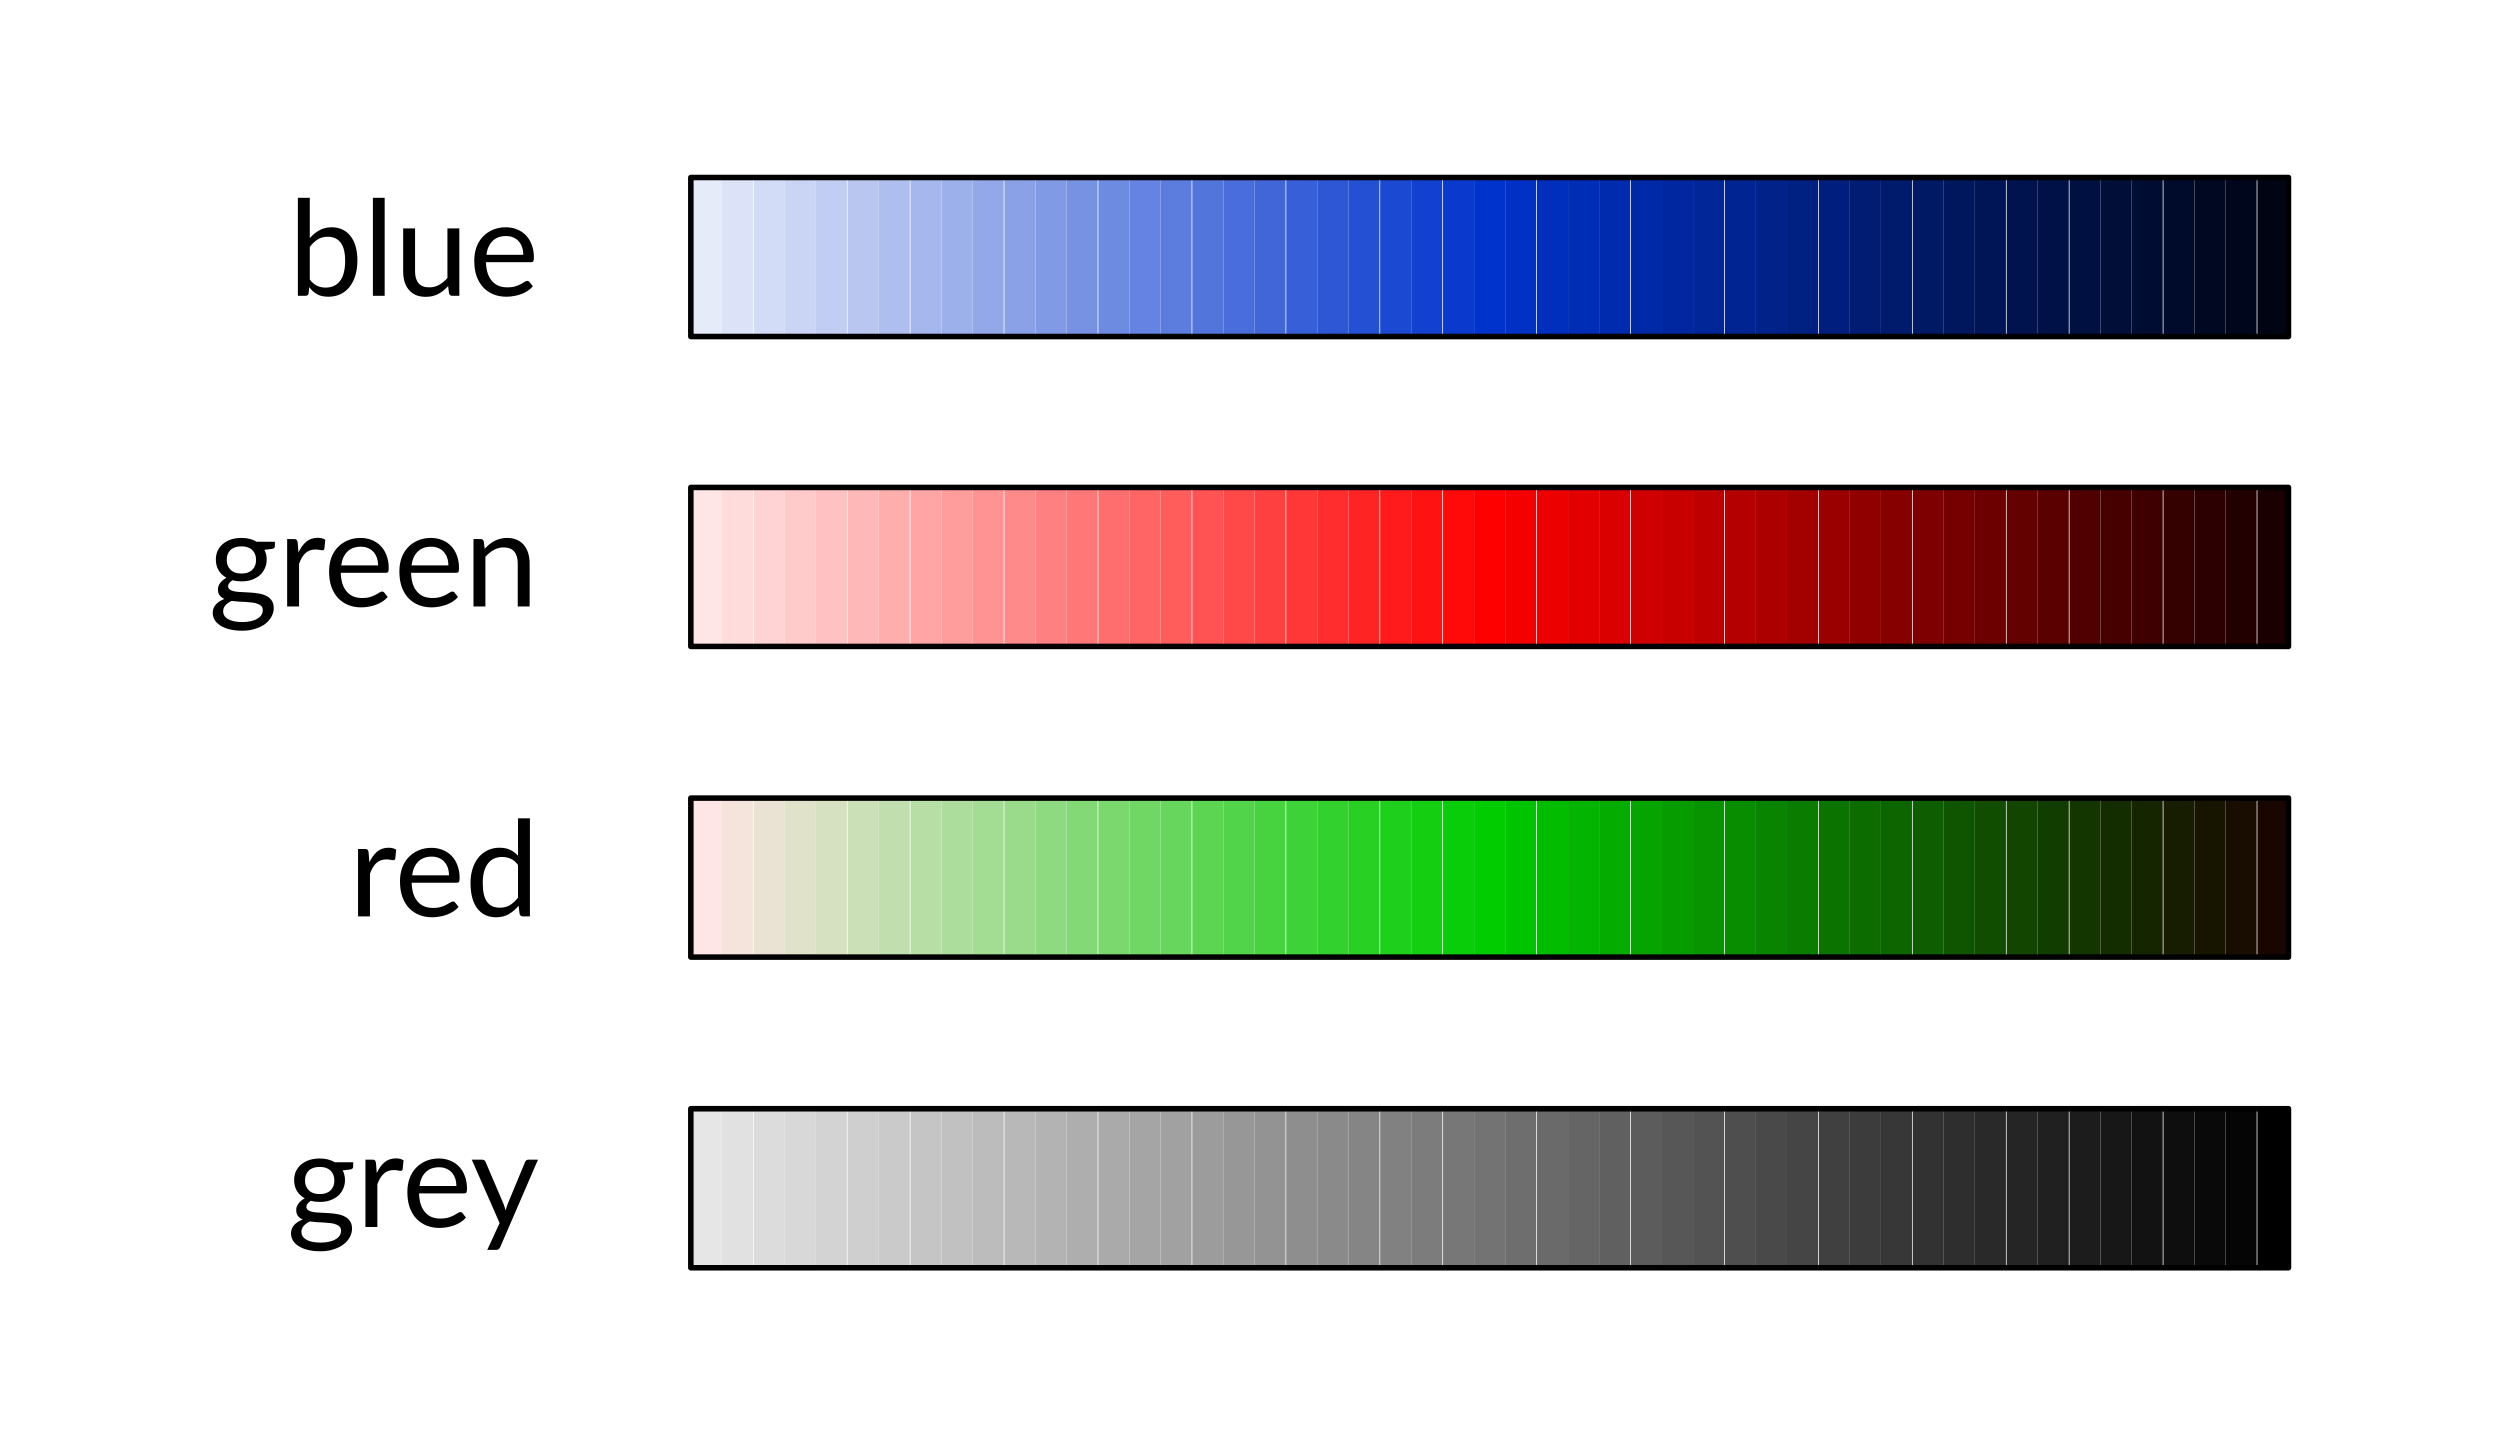
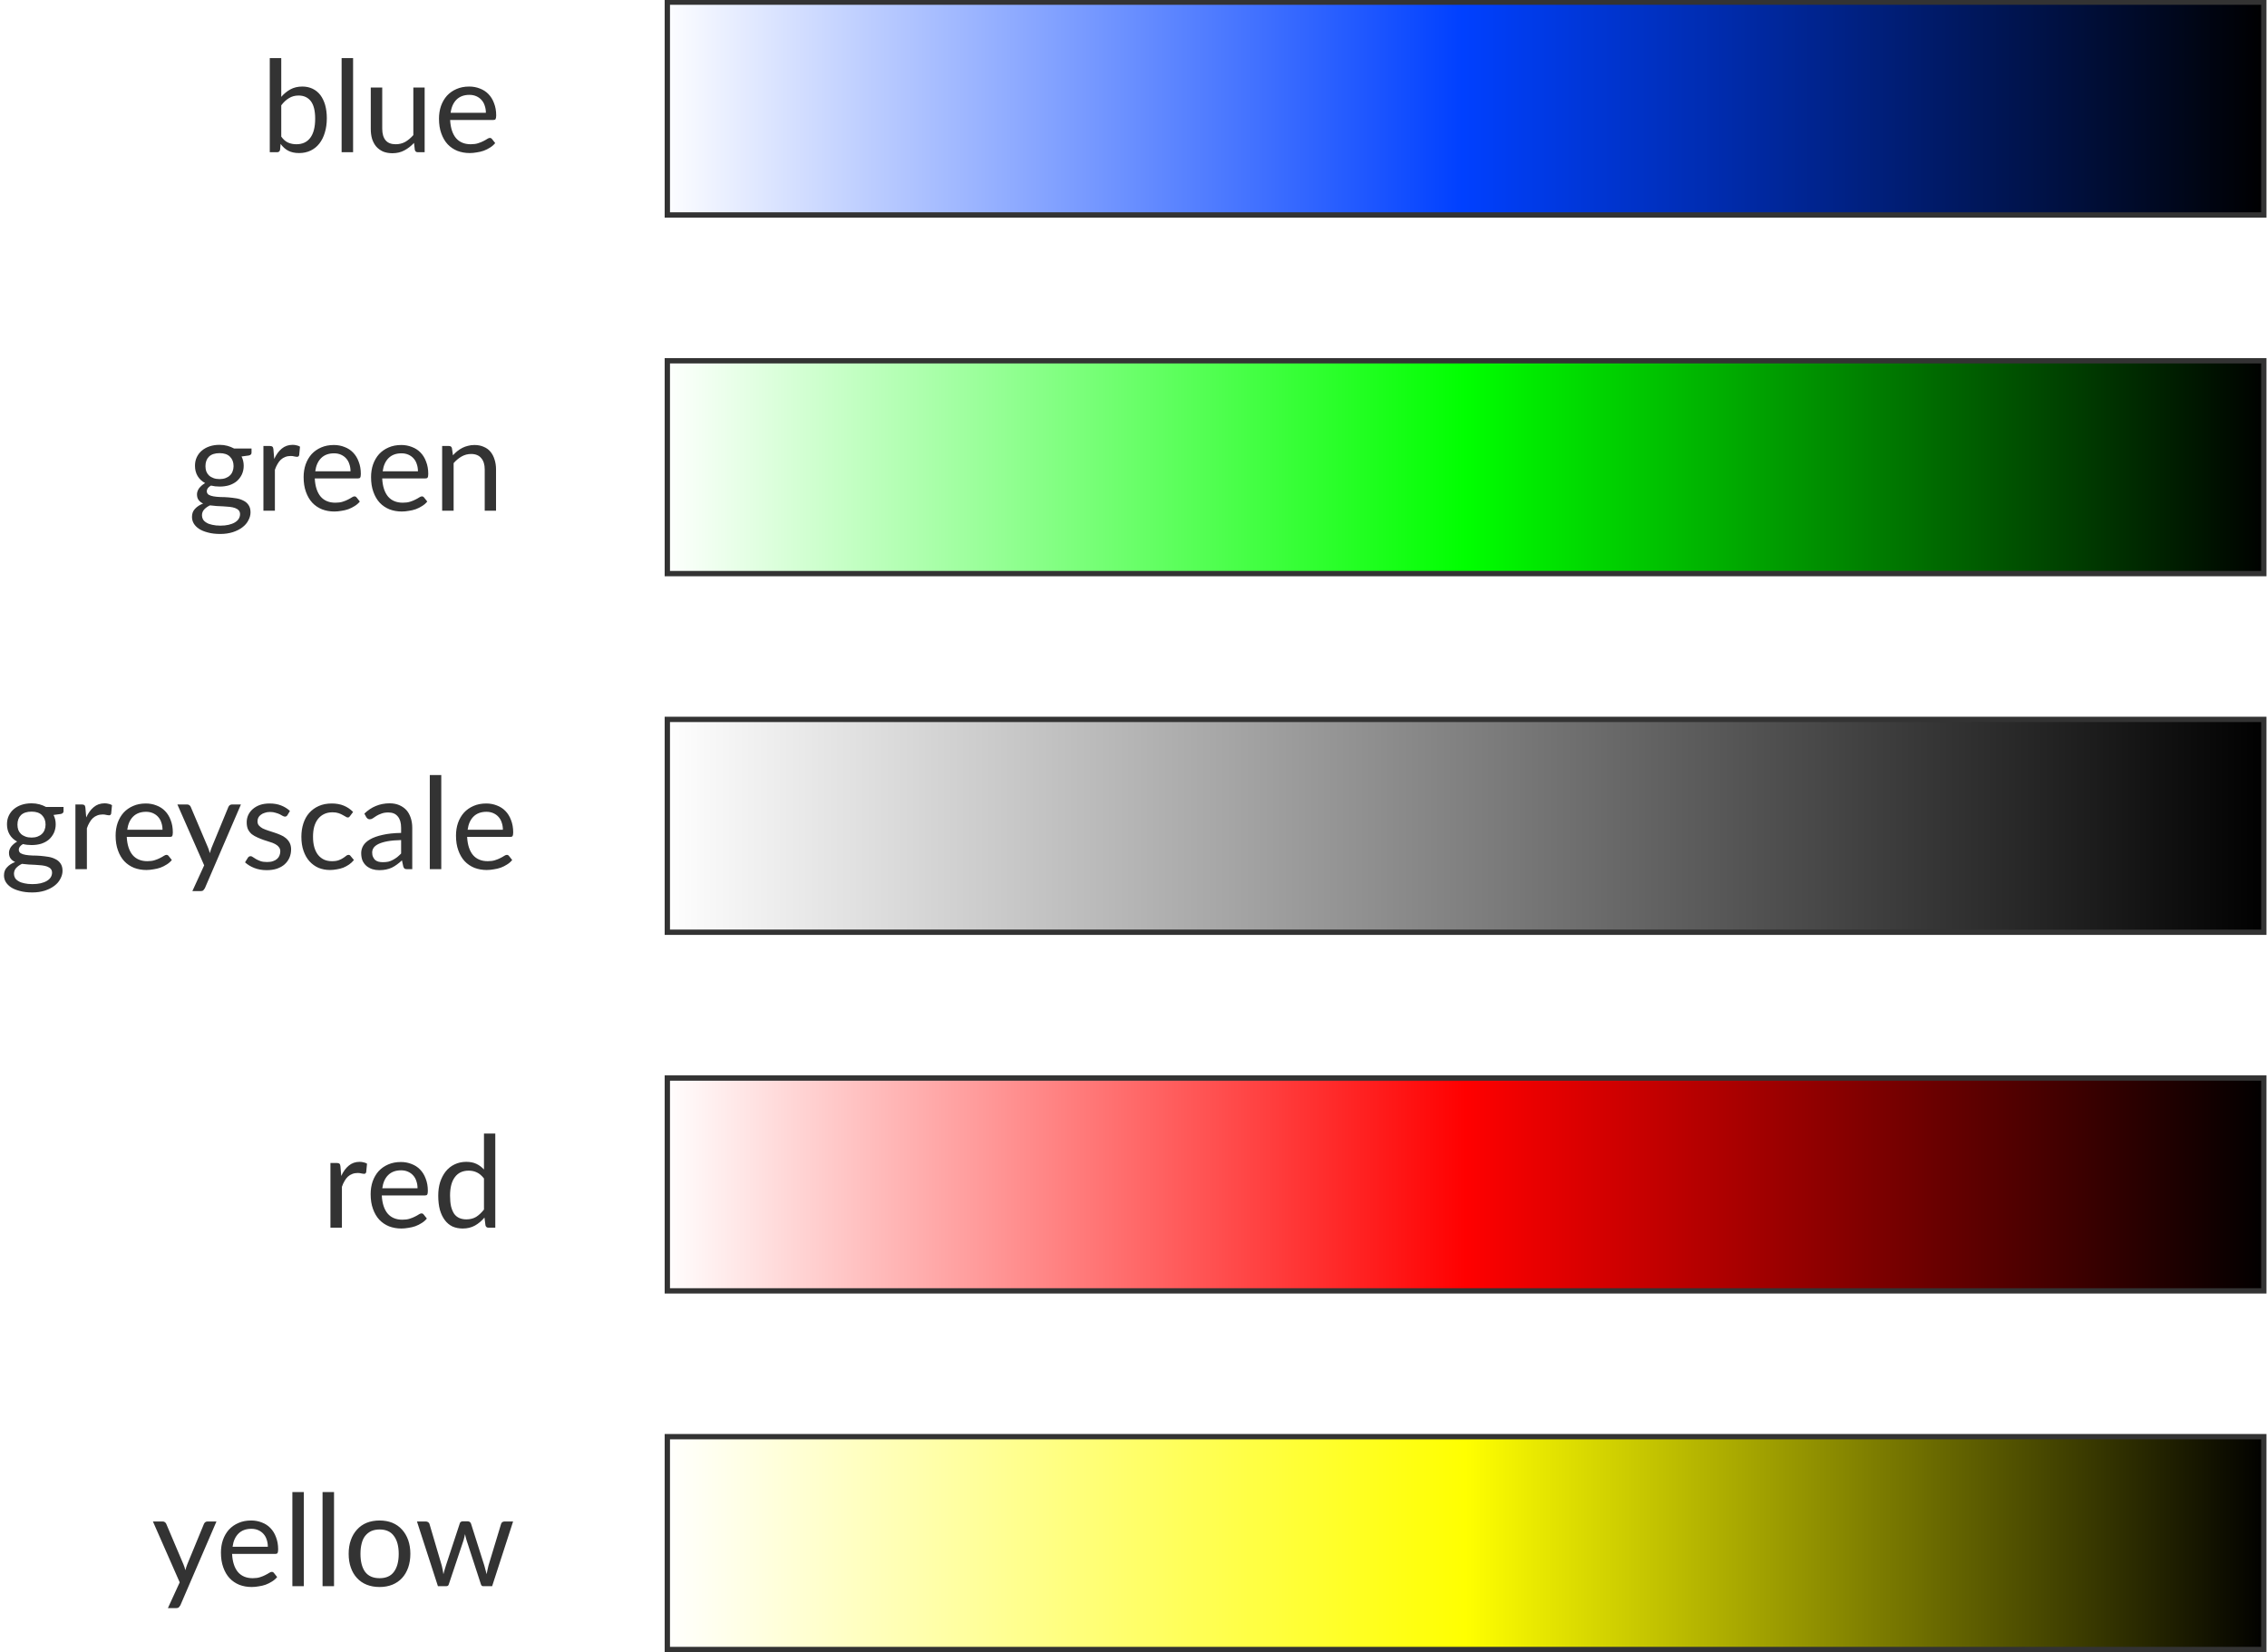
- <svg xmlns="http://www.w3.org/2000/svg" viewBox="0 0 338 194">
+ <svg xmlns="http://www.w3.org/2000/svg" version="1.1" id="Layer_1" x="0px" y="0px" viewBox="0 0 213 155.2" style="enable-background:new 0 0 213 155.2;" xml:space="preserve">
  <style type="text/css">
- 	.st0{fill:#E6EBFA;}
- 	.st1{fill:#DCE3F8;}
- 	.st2{fill:#D3DCF6;}
- 	.st3{fill:#CAD4F4;}
- 	.st4{fill:#C1CDF2;}
- 	.st5{fill:#B8C6F0;}
- 	.st6{fill:#AEBEEE;}
- 	.st7{fill:#A5B7ED;}
- 	.st8{fill:#9CB0EB;}
- 	.st9{fill:#93A8E9;}
- 	.st10{fill:#8AA1E7;}
- 	.st11{fill:#809AE5;}
- 	.st12{fill:#7792E3;}
- 	.st13{fill:#6E8BE2;}
- 	.st14{fill:#6583E0;}
- 	.st15{fill:#5C7CDE;}
- 	.st16{fill:#5275DC;}
- 	.st17{fill:#496DDA;}
- 	.st18{fill:#4066D8;}
- 	.st19{fill:#375FD7;}
- 	.st20{fill:#2D57D5;}
- 	.st21{fill:#2450D3;}
- 	.st22{fill:#1B49D1;}
- 	.st23{fill:#1241CF;}
- 	.st24{fill:#093ACD;}
- 	.st25{fill:#0033CC;}
- 	.st26{fill:#0031C4;}
- 	.st27{fill:#002FBD;}
- 	.st28{fill:#002DB5;}
- 	.st29{fill:#002BAE;}
- 	.st30{fill:#0029A7;}
- 	.st31{fill:#00279F;}
- 	.st32{fill:#002698;}
- 	.st33{fill:#002491;}
- 	.st34{fill:#002289;}
- 	.st35{fill:#002082;}
- 	.st36{fill:#001E7B;}
- 	.st37{fill:#001C73;}
- 	.st38{fill:#001B6C;}
- 	.st39{fill:#001964;}
- 	.st40{fill:#00175D;}
- 	.st41{fill:#001556;}
- 	.st42{fill:#00134E;}
- 	.st43{fill:#001147;}
- 	.st44{fill:#001040;}
- 	.st45{fill:#000E38;}
- 	.st46{fill:#000C31;}
- 	.st47{fill:#000A2A;}
- 	.st48{fill:#000822;}
- 	.st49{fill:#00061B;}
- 	.st50{fill:#000514;}
- 	.st51{fill:none;stroke:#000000;stroke-width:0.75;stroke-linecap:round;stroke-linejoin:round;stroke-miterlimit:10;}
- 	.st52{fill:#FFE6E6;}
- 	.st53{fill:#FFDCDC;}
- 	.st54{fill:#FFD3D3;}
- 	.st55{fill:#FFCACA;}
- 	.st56{fill:#FFC1C1;}
- 	.st57{fill:#FFB8B8;}
- 	.st58{fill:#FFAEAE;}
- 	.st59{fill:#FFA5A5;}
- 	.st60{fill:#FF9C9C;}
- 	.st61{fill:#FF9393;}
- 	.st62{fill:#FF8A8A;}
- 	.st63{fill:#FF8080;}
- 	.st64{fill:#FF7777;}
- 	.st65{fill:#FF6E6E;}
- 	.st66{fill:#FF6565;}
- 	.st67{fill:#FF5C5C;}
- 	.st68{fill:#FF5252;}
- 	.st69{fill:#FF4949;}
- 	.st70{fill:#FF4040;}
- 	.st71{fill:#FF3737;}
- 	.st72{fill:#FF2D2D;}
- 	.st73{fill:#FF2424;}
- 	.st74{fill:#FF1B1B;}
- 	.st75{fill:#FF1212;}
- 	.st76{fill:#FF0909;}
- 	.st77{fill:#FF0000;}
- 	.st78{fill:#F50000;}
- 	.st79{fill:#EC0000;}
- 	.st80{fill:#E30000;}
- 	.st81{fill:#DA0000;}
- 	.st82{fill:#D10000;}
- 	.st83{fill:#C80000;}
- 	.st84{fill:#BE0000;}
- 	.st85{fill:#B50000;}
- 	.st86{fill:#AC0000;}
- 	.st87{fill:#A30000;}
- 	.st88{fill:#9A0000;}
- 	.st89{fill:#910000;}
- 	.st90{fill:#870000;}
- 	.st91{fill:#7E0000;}
- 	.st92{fill:#750000;}
- 	.st93{fill:#6C0000;}
- 	.st94{fill:#630000;}
- 	.st95{fill:#5A0000;}
- 	.st96{fill:#500000;}
- 	.st97{fill:#470000;}
- 	.st98{fill:#3E0000;}
- 	.st99{fill:#350000;}
- 	.st100{fill:#2C0000;}
- 	.st101{fill:#230000;}
- 	.st102{fill:#1A0000;}
- 	.st103{fill:#F4E4DC;}
- 	.st104{fill:#EAE3D3;}
- 	.st105{fill:#E0E2CA;}
- 	.st106{fill:#D6E1C1;}
- 	.st107{fill:#CCE0B8;}
- 	.st108{fill:#C1DFAE;}
- 	.st109{fill:#B7DEA5;}
- 	.st110{fill:#ADDD9C;}
- 	.st111{fill:#A3DC93;}
- 	.st112{fill:#99DB8A;}
- 	.st113{fill:#8EDA80;}
- 	.st114{fill:#84D977;}
- 	.st115{fill:#7AD86E;}
- 	.st116{fill:#70D765;}
- 	.st117{fill:#66D65C;}
- 	.st118{fill:#5BD552;}
- 	.st119{fill:#51D449;}
- 	.st120{fill:#47D340;}
- 	.st121{fill:#3DD237;}
- 	.st122{fill:#32D12D;}
- 	.st123{fill:#28D024;}
- 	.st124{fill:#1ECF1B;}
- 	.st125{fill:#14CE12;}
- 	.st126{fill:#0ACD09;}
- 	.st127{fill:#00CC00;}
- 	.st128{fill:#01C400;}
- 	.st129{fill:#02BC00;}
- 	.st130{fill:#03B400;}
- 	.st131{fill:#04AC00;}
- 	.st132{fill:#05A400;}
- 	.st133{fill:#069C00;}
- 	.st134{fill:#079400;}
- 	.st135{fill:#088C00;}
- 	.st136{fill:#098400;}
- 	.st137{fill:#0A7C00;}
- 	.st138{fill:#0B7400;}
- 	.st139{fill:#0C6C00;}
- 	.st140{fill:#0D6500;}
- 	.st141{fill:#0E5D00;}
- 	.st142{fill:#0F5500;}
- 	.st143{fill:#104D00;}
- 	.st144{fill:#114500;}
- 	.st145{fill:#123D00;}
- 	.st146{fill:#133500;}
- 	.st147{fill:#142D00;}
- 	.st148{fill:#152500;}
- 	.st149{fill:#161D00;}
- 	.st150{fill:#171500;}
- 	.st151{fill:#180D00;}
- 	.st152{fill:#1A0600;}
- 	.st153{fill:#E6E6E6;}
- 	.st154{fill:#E1E1E1;}
- 	.st155{fill:#DCDCDC;}
- 	.st156{fill:#D8D8D8;}
- 	.st157{fill:#D3D3D3;}
- 	.st158{fill:#CFCFCF;}
- 	.st159{fill:#CACACA;}
- 	.st160{fill:#C5C5C5;}
- 	.st161{fill:#C1C1C1;}
- 	.st162{fill:#BCBCBC;}
- 	.st163{fill:#B8B8B8;}
- 	.st164{fill:#B3B3B3;}
- 	.st165{fill:#AEAEAE;}
- 	.st166{fill:#AAAAAA;}
- 	.st167{fill:#A5A5A5;}
- 	.st168{fill:#A1A1A1;}
- 	.st169{fill:#9C9C9C;}
- 	.st170{fill:#979797;}
- 	.st171{fill:#939393;}
- 	.st172{fill:#8E8E8E;}
- 	.st173{fill:#8A8A8A;}
- 	.st174{fill:#858585;}
- 	.st175{fill:#818181;}
- 	.st176{fill:#7C7C7C;}
- 	.st177{fill:#777777;}
- 	.st178{fill:#737373;}
- 	.st179{fill:#6E6E6E;}
- 	.st180{fill:#6A6A6A;}
- 	.st181{fill:#656565;}
- 	.st182{fill:#606060;}
- 	.st183{fill:#5C5C5C;}
- 	.st184{fill:#575757;}
- 	.st185{fill:#535353;}
- 	.st186{fill:#4E4E4E;}
- 	.st187{fill:#494949;}
- 	.st188{fill:#454545;}
- 	.st189{fill:#404040;}
- 	.st190{fill:#3C3C3C;}
- 	.st191{fill:#373737;}
- 	.st192{fill:#323232;}
- 	.st193{fill:#2E2E2E;}
- 	.st194{fill:#292929;}
- 	.st195{fill:#252525;}
- 	.st196{fill:#202020;}
- 	.st197{fill:#1C1C1C;}
- 	.st198{fill:#171717;}
- 	.st199{fill:#121212;}
- 	.st200{fill:#0E0E0E;}
- 	.st201{fill:#090909;}
- 	.st202{fill:#050505;}
- 	.st203{font-family: 'Lato'; font-weight: semi-bold;}
- 	.st204{font-size:18px;}
+ 	.st0{fill:url(#SVGID_1_);stroke:#333333;stroke-width:0.5;stroke-miterlimit:10;}
+ 	.st1{fill:#333333;}
+ 	.st2{font-family:'Lato';}
+ 	.st3{font-size:12px;}
+ 	
+ 		.st4{fill:url(#SVGID_00000127750239092824411180000010961858282671645337_);stroke:#333333;stroke-width:0.5;stroke-miterlimit:10;}
+ 	
+ 		.st5{fill:url(#SVGID_00000121276948510925121900000015312303531297906061_);stroke:#333333;stroke-width:0.5;stroke-miterlimit:10;}
+ 	
+ 		.st6{fill:url(#SVGID_00000112626418687038475040000016397349638422517639_);stroke:#333333;stroke-width:0.5;stroke-miterlimit:10;}
+ 	
+ 		.st7{fill:url(#SVGID_00000083071364117285004350000002952383105264047024_);stroke:#333333;stroke-width:0.5;stroke-miterlimit:10;}
</style>
-   <g>
-     <rect x="93.4" y="24" class="st0" width="4.2" height="21.5" />
-     <rect x="97.6" y="24" class="st1" width="4.2" height="21.5" />
-     <rect x="101.9" y="24" class="st2" width="4.2" height="21.5" />
-     <rect x="106.1" y="24" class="st3" width="4.2" height="21.5" />
-     <rect x="110.3" y="24" class="st4" width="4.2" height="21.5" />
-     <rect x="114.6" y="24" class="st5" width="4.2" height="21.5" />
-     <rect x="118.8" y="24" class="st6" width="4.2" height="21.5" />
-     <rect x="123.1" y="24" class="st7" width="4.2" height="21.5" />
-     <rect x="127.3" y="24" class="st8" width="4.2" height="21.5" />
-     <rect x="131.5" y="24" class="st9" width="4.2" height="21.5" />
-     <rect x="135.8" y="24" class="st10" width="4.2" height="21.5" />
-     <rect x="140" y="24" class="st11" width="4.2" height="21.5" />
-     <rect x="144.2" y="24" class="st12" width="4.2" height="21.5" />
-     <rect x="148.5" y="24" class="st13" width="4.2" height="21.5" />
-     <rect x="152.7" y="24" class="st14" width="4.2" height="21.5" />
-     <rect x="156.9" y="24" class="st15" width="4.2" height="21.5" />
-     <rect x="161.2" y="24" class="st16" width="4.2" height="21.5" />
-     <rect x="165.4" y="24" class="st17" width="4.2" height="21.5" />
-     <rect x="169.6" y="24" class="st18" width="4.2" height="21.5" />
-     <rect x="173.9" y="24" class="st19" width="4.2" height="21.5" />
-     <rect x="178.1" y="24" class="st20" width="4.2" height="21.5" />
-     <rect x="182.3" y="24" class="st21" width="4.2" height="21.5" />
-     <rect x="186.6" y="24" class="st22" width="4.2" height="21.5" />
-     <rect x="190.8" y="24" class="st23" width="4.2" height="21.5" />
-     <rect x="195.1" y="24" class="st24" width="4.2" height="21.5" />
-     <rect x="199.3" y="24" class="st25" width="4.2" height="21.5" />
-     <rect x="203.5" y="24" class="st26" width="4.2" height="21.5" />
-     <rect x="207.8" y="24" class="st27" width="4.2" height="21.5" />
-     <rect x="212" y="24" class="st28" width="4.2" height="21.5" />
-     <rect x="216.2" y="24" class="st29" width="4.2" height="21.5" />
-     <rect x="220.5" y="24" class="st30" width="4.2" height="21.5" />
-     <rect x="224.7" y="24" class="st31" width="4.2" height="21.5" />
-     <rect x="228.9" y="24" class="st32" width="4.2" height="21.5" />
-     <rect x="233.2" y="24" class="st33" width="4.2" height="21.5" />
-     <rect x="237.4" y="24" class="st34" width="4.2" height="21.5" />
-     <rect x="241.6" y="24" class="st35" width="4.2" height="21.5" />
-     <rect x="245.9" y="24" class="st36" width="4.2" height="21.5" />
-     <rect x="250.1" y="24" class="st37" width="4.2" height="21.5" />
-     <rect x="254.3" y="24" class="st38" width="4.2" height="21.5" />
-     <rect x="258.6" y="24" class="st39" width="4.2" height="21.5" />
-     <rect x="262.8" y="24" class="st40" width="4.2" height="21.5" />
-     <rect x="267" y="24" class="st41" width="4.2" height="21.5" />
-     <rect x="271.3" y="24" class="st42" width="4.2" height="21.5" />
-     <rect x="275.5" y="24" class="st43" width="4.2" height="21.5" />
-     <rect x="279.8" y="24" class="st44" width="4.2" height="21.5" />
-     <rect x="284" y="24" class="st45" width="4.2" height="21.5" />
-     <rect x="288.2" y="24" class="st46" width="4.2" height="21.5" />
-     <rect x="292.5" y="24" class="st47" width="4.2" height="21.5" />
-     <rect x="296.7" y="24" class="st48" width="4.2" height="21.5" />
-     <rect x="300.9" y="24" class="st49" width="4.2" height="21.5" />
-     <rect x="305.2" y="24" class="st50" width="4.2" height="21.5" />
-     <rect x="93.4" y="24" class="st51" width="216" height="21.5" />
-   </g>
-   <g>
-     <rect x="93.4" y="65.9" class="st52" width="4.2" height="21.5" />
-     <rect x="97.6" y="65.9" class="st53" width="4.2" height="21.5" />
-     <rect x="101.9" y="65.9" class="st54" width="4.2" height="21.5" />
-     <rect x="106.1" y="65.9" class="st55" width="4.2" height="21.5" />
-     <rect x="110.3" y="65.9" class="st56" width="4.2" height="21.5" />
-     <rect x="114.6" y="65.9" class="st57" width="4.2" height="21.5" />
-     <rect x="118.8" y="65.9" class="st58" width="4.2" height="21.5" />
-     <rect x="123.1" y="65.9" class="st59" width="4.2" height="21.5" />
-     <rect x="127.3" y="65.9" class="st60" width="4.2" height="21.5" />
-     <rect x="131.5" y="65.9" class="st61" width="4.2" height="21.5" />
-     <rect x="135.8" y="65.9" class="st62" width="4.2" height="21.5" />
-     <rect x="140" y="65.9" class="st63" width="4.2" height="21.5" />
-     <rect x="144.2" y="65.9" class="st64" width="4.2" height="21.5" />
-     <rect x="148.5" y="65.9" class="st65" width="4.2" height="21.5" />
-     <rect x="152.7" y="65.9" class="st66" width="4.2" height="21.5" />
-     <rect x="156.9" y="65.9" class="st67" width="4.2" height="21.5" />
-     <rect x="161.2" y="65.9" class="st68" width="4.2" height="21.5" />
-     <rect x="165.4" y="65.9" class="st69" width="4.2" height="21.5" />
-     <rect x="169.6" y="65.9" class="st70" width="4.2" height="21.5" />
-     <rect x="173.9" y="65.9" class="st71" width="4.2" height="21.5" />
-     <rect x="178.1" y="65.9" class="st72" width="4.2" height="21.5" />
-     <rect x="182.3" y="65.9" class="st73" width="4.2" height="21.5" />
-     <rect x="186.6" y="65.9" class="st74" width="4.2" height="21.5" />
-     <rect x="190.8" y="65.9" class="st75" width="4.2" height="21.5" />
-     <rect x="195.1" y="65.9" class="st76" width="4.2" height="21.5" />
-     <rect x="199.3" y="66.1" class="st77" width="4.2" height="21.5" />
-     <rect x="203.5" y="66.1" class="st78" width="4.2" height="21.5" />
-     <rect x="207.8" y="66.1" class="st79" width="4.2" height="21.5" />
-     <rect x="212" y="66.1" class="st80" width="4.2" height="21.5" />
-     <rect x="216.2" y="66.1" class="st81" width="4.2" height="21.5" />
-     <rect x="220.5" y="66.1" class="st82" width="4.2" height="21.5" />
-     <rect x="224.7" y="66.1" class="st83" width="4.2" height="21.5" />
-     <rect x="228.9" y="66.1" class="st84" width="4.2" height="21.5" />
-     <rect x="233.2" y="66.1" class="st85" width="4.2" height="21.5" />
-     <rect x="237.4" y="66.1" class="st86" width="4.2" height="21.5" />
-     <rect x="241.6" y="66.1" class="st87" width="4.2" height="21.5" />
-     <rect x="245.9" y="66.1" class="st88" width="4.2" height="21.5" />
-     <rect x="250.1" y="66.1" class="st89" width="4.2" height="21.5" />
-     <rect x="254.3" y="66.1" class="st90" width="4.2" height="21.5" />
-     <rect x="258.6" y="66.1" class="st91" width="4.2" height="21.5" />
-     <rect x="262.8" y="66.1" class="st92" width="4.2" height="21.5" />
-     <rect x="267" y="66.1" class="st93" width="4.2" height="21.5" />
-     <rect x="271.3" y="66.1" class="st94" width="4.2" height="21.5" />
-     <rect x="275.5" y="66.1" class="st95" width="4.2" height="21.5" />
-     <rect x="279.8" y="66.1" class="st96" width="4.2" height="21.5" />
-     <rect x="284" y="66.1" class="st97" width="4.2" height="21.5" />
-     <rect x="288.2" y="66.1" class="st98" width="4.2" height="21.5" />
-     <rect x="292.5" y="66.1" class="st99" width="4.2" height="21.5" />
-     <rect x="296.7" y="66.1" class="st100" width="4.2" height="21.5" />
-     <rect x="300.9" y="66.1" class="st101" width="4.2" height="21.5" />
-     <rect x="305.2" y="66.1" class="st102" width="4.2" height="21.5" />
-     <rect x="93.4" y="65.9" class="st51" width="216" height="21.5" />
-   </g>
-   <g>
-     <rect x="93.4" y="107.9" class="st52" width="4.2" height="21.5" />
-     <rect x="97.6" y="107.9" class="st103" width="4.2" height="21.5" />
-     <rect x="101.9" y="107.9" class="st104" width="4.2" height="21.5" />
-     <rect x="106.1" y="107.9" class="st105" width="4.2" height="21.5" />
-     <rect x="110.3" y="107.9" class="st106" width="4.2" height="21.5" />
-     <rect x="114.6" y="107.9" class="st107" width="4.2" height="21.5" />
-     <rect x="118.8" y="107.9" class="st108" width="4.2" height="21.5" />
-     <rect x="123.1" y="107.9" class="st109" width="4.2" height="21.5" />
-     <rect x="127.3" y="107.9" class="st110" width="4.2" height="21.5" />
-     <rect x="131.5" y="107.9" class="st111" width="4.2" height="21.5" />
-     <rect x="135.8" y="107.9" class="st112" width="4.2" height="21.5" />
-     <rect x="140" y="107.9" class="st113" width="4.2" height="21.5" />
-     <rect x="144.2" y="107.9" class="st114" width="4.2" height="21.5" />
-     <rect x="148.5" y="107.9" class="st115" width="4.2" height="21.5" />
-     <rect x="152.7" y="107.9" class="st116" width="4.2" height="21.5" />
-     <rect x="156.9" y="107.9" class="st117" width="4.2" height="21.5" />
-     <rect x="161.2" y="107.9" class="st118" width="4.2" height="21.5" />
-     <rect x="165.4" y="107.9" class="st119" width="4.2" height="21.5" />
-     <rect x="169.6" y="107.9" class="st120" width="4.2" height="21.5" />
-     <rect x="173.9" y="107.9" class="st121" width="4.2" height="21.5" />
-     <rect x="178.1" y="107.9" class="st122" width="4.2" height="21.5" />
-     <rect x="182.3" y="107.9" class="st123" width="4.2" height="21.5" />
-     <rect x="186.6" y="107.9" class="st124" width="4.2" height="21.5" />
-     <rect x="190.8" y="107.9" class="st125" width="4.2" height="21.5" />
-     <rect x="195.1" y="107.9" class="st126" width="4.2" height="21.5" />
-     <rect x="199.3" y="107.9" class="st127" width="4.2" height="21.5" />
-     <rect x="203.5" y="107.9" class="st128" width="4.2" height="21.5" />
-     <rect x="207.8" y="107.9" class="st129" width="4.2" height="21.5" />
-     <rect x="212" y="107.9" class="st130" width="4.2" height="21.5" />
-     <rect x="216.2" y="107.9" class="st131" width="4.2" height="21.5" />
-     <rect x="220.5" y="107.9" class="st132" width="4.2" height="21.5" />
-     <rect x="224.7" y="107.9" class="st133" width="4.2" height="21.5" />
-     <rect x="228.9" y="107.9" class="st134" width="4.2" height="21.5" />
-     <rect x="233.2" y="107.9" class="st135" width="4.2" height="21.5" />
-     <rect x="237.4" y="107.9" class="st136" width="4.2" height="21.5" />
-     <rect x="241.6" y="107.9" class="st137" width="4.2" height="21.5" />
-     <rect x="245.9" y="107.9" class="st138" width="4.2" height="21.5" />
-     <rect x="250.1" y="107.9" class="st139" width="4.2" height="21.5" />
-     <rect x="254.3" y="107.9" class="st140" width="4.2" height="21.5" />
-     <rect x="258.6" y="107.9" class="st141" width="4.2" height="21.5" />
-     <rect x="262.8" y="107.9" class="st142" width="4.2" height="21.5" />
-     <rect x="267" y="107.9" class="st143" width="4.2" height="21.5" />
-     <rect x="271.3" y="107.9" class="st144" width="4.2" height="21.5" />
-     <rect x="275.5" y="107.9" class="st145" width="4.2" height="21.5" />
-     <rect x="279.8" y="107.9" class="st146" width="4.2" height="21.5" />
-     <rect x="284" y="107.9" class="st147" width="4.2" height="21.5" />
-     <rect x="288.2" y="107.9" class="st148" width="4.2" height="21.5" />
-     <rect x="292.5" y="107.9" class="st149" width="4.2" height="21.5" />
-     <rect x="296.7" y="107.9" class="st150" width="4.2" height="21.5" />
-     <rect x="300.9" y="107.9" class="st151" width="4.2" height="21.5" />
-     <rect x="305.2" y="107.9" class="st152" width="4.2" height="21.5" />
-     <rect x="93.4" y="107.9" class="st51" width="216" height="21.5" />
-   </g>
-   <g>
-     <rect x="93.4" y="149.9" class="st153" width="4.2" height="21.5" />
-     <rect x="97.6" y="149.9" class="st154" width="4.2" height="21.5" />
-     <rect x="101.9" y="149.9" class="st155" width="4.2" height="21.5" />
-     <rect x="106.1" y="149.9" class="st156" width="4.2" height="21.5" />
-     <rect x="110.3" y="149.9" class="st157" width="4.2" height="21.5" />
-     <rect x="114.6" y="149.9" class="st158" width="4.2" height="21.5" />
-     <rect x="118.8" y="149.9" class="st159" width="4.2" height="21.5" />
-     <rect x="123.1" y="149.9" class="st160" width="4.2" height="21.5" />
-     <rect x="127.3" y="149.9" class="st161" width="4.2" height="21.5" />
-     <rect x="131.5" y="149.9" class="st162" width="4.2" height="21.5" />
-     <rect x="135.8" y="149.9" class="st163" width="4.2" height="21.5" />
-     <rect x="140" y="149.9" class="st164" width="4.2" height="21.5" />
-     <rect x="144.2" y="149.9" class="st165" width="4.2" height="21.5" />
-     <rect x="148.5" y="149.9" class="st166" width="4.2" height="21.5" />
-     <rect x="152.7" y="149.9" class="st167" width="4.2" height="21.5" />
-     <rect x="156.9" y="149.9" class="st168" width="4.2" height="21.5" />
-     <rect x="161.2" y="149.9" class="st169" width="4.2" height="21.5" />
-     <rect x="165.4" y="149.9" class="st170" width="4.2" height="21.5" />
-     <rect x="169.6" y="149.9" class="st171" width="4.2" height="21.5" />
-     <rect x="173.9" y="149.9" class="st172" width="4.2" height="21.5" />
-     <rect x="178.1" y="149.9" class="st173" width="4.2" height="21.5" />
-     <rect x="182.3" y="149.9" class="st174" width="4.2" height="21.5" />
-     <rect x="186.6" y="149.9" class="st175" width="4.2" height="21.5" />
-     <rect x="190.8" y="149.9" class="st176" width="4.2" height="21.5" />
-     <rect x="195.1" y="149.9" class="st177" width="4.2" height="21.5" />
-     <rect x="199.3" y="149.9" class="st178" width="4.2" height="21.5" />
-     <rect x="203.5" y="149.9" class="st179" width="4.2" height="21.5" />
-     <rect x="207.8" y="149.9" class="st180" width="4.2" height="21.5" />
-     <rect x="212" y="149.9" class="st181" width="4.2" height="21.5" />
-     <rect x="216.2" y="149.9" class="st182" width="4.2" height="21.5" />
-     <rect x="220.5" y="149.9" class="st183" width="4.2" height="21.5" />
-     <rect x="224.7" y="149.9" class="st184" width="4.2" height="21.5" />
-     <rect x="228.9" y="149.9" class="st185" width="4.2" height="21.5" />
-     <rect x="233.2" y="149.9" class="st186" width="4.2" height="21.5" />
-     <rect x="237.4" y="149.9" class="st187" width="4.2" height="21.5" />
-     <rect x="241.6" y="149.9" class="st188" width="4.2" height="21.5" />
-     <rect x="245.9" y="149.9" class="st189" width="4.2" height="21.5" />
-     <rect x="250.1" y="149.9" class="st190" width="4.2" height="21.5" />
-     <rect x="254.3" y="149.9" class="st191" width="4.2" height="21.5" />
-     <rect x="258.6" y="149.9" class="st192" width="4.2" height="21.5" />
-     <rect x="262.8" y="149.9" class="st193" width="4.2" height="21.5" />
-     <rect x="267" y="149.9" class="st194" width="4.2" height="21.5" />
-     <rect x="271.3" y="149.9" class="st195" width="4.2" height="21.5" />
-     <rect x="275.5" y="149.9" class="st196" width="4.2" height="21.5" />
-     <rect x="279.8" y="149.9" class="st197" width="4.2" height="21.5" />
-     <rect x="284" y="149.9" class="st198" width="4.2" height="21.5" />
-     <rect x="288.2" y="149.9" class="st199" width="4.2" height="21.5" />
-     <rect x="292.5" y="149.9" class="st200" width="4.2" height="21.5" />
-     <rect x="296.7" y="149.9" class="st201" width="4.2" height="21.5" />
-     <rect x="300.9" y="149.9" class="st202" width="4.2" height="21.5" />
-     <rect x="305.2" y="149.9" width="4.2" height="21.5" />
-     <rect x="93.4" y="149.9" class="st51" width="216" height="21.5" />
-   </g>
-   <text transform="matrix(1 0 0 1 39.0078 39.9924)" class="st203 st204">blue</text>
-   <text transform="matrix(1 0 0 1 28.1987 81.9924)" class="st203 st204">green</text>
-   <text transform="matrix(1 0 0 1 47.1436 123.8927)" class="st203 st204">red</text>
-   <text transform="matrix(1 0 0 1 38.7827 165.8927)" class="st203 st204">grey</text>
+   <linearGradient id="SVGID_1_" gradientUnits="userSpaceOnUse" x1="-495.691" y1="417.644" x2="-494.691" y2="417.644" gradientTransform="matrix(150 0 0 -20 74416.305 8363.14)">
+     <stop offset="0" style="stop-color:#FFFFFF" />
+     <stop offset="0.5" style="stop-color:#0040FF" />
+     <stop offset="1" style="stop-color:#000000" />
+   </linearGradient>
+   <rect x="62.7" y="0.2" class="st0" width="150" height="20" />
+   <text transform="matrix(1 0 0 1 24.5037 14.3044)" class="st1 st2 st3">blue</text>
+   <linearGradient id="SVGID_00000147912410545293378750000006695948019648361635_" gradientUnits="userSpaceOnUse" x1="-73.524" y1="211.71" x2="-72.524" y2="211.71" gradientTransform="matrix(150 0 0 -20 11091.306 4278.139)">
+     <stop offset="0" style="stop-color:#FFFFFF" />
+     <stop offset="0.5" style="stop-color:#00FF00" />
+     <stop offset="1" style="stop-color:#000000" />
+   </linearGradient>
+   <rect x="62.7" y="33.9" style="fill:url(#SVGID_00000147912410545293378750000006695948019648361635_);stroke:#333333;stroke-width:0.5;stroke-miterlimit:10;" width="150" height="20" />
+   <text transform="matrix(1 0 0 1 17.6639 47.9875)" class="st1 st2 st3">green</text>
+   <linearGradient id="SVGID_00000075152292097344293150000012878813074702432188_" gradientUnits="userSpaceOnUse" x1="-73.524" y1="210.026" x2="-72.524" y2="210.026" gradientTransform="matrix(150 0 0 -20 11091.306 4278.139)">
+     <stop offset="0" style="stop-color:#FFFFFF" />
+     <stop offset="0.5" style="stop-color:#808080" />
+     <stop offset="1" style="stop-color:#000000" />
+   </linearGradient>
+   <rect x="62.7" y="67.6" style="fill:url(#SVGID_00000075152292097344293150000012878813074702432188_);stroke:#333333;stroke-width:0.5;stroke-miterlimit:10;" width="150" height="20" />
+   <text transform="matrix(1 0 0 1 -1.754761e-04 81.6732)" class="st1 st2 st3">greyscale</text>
+   <linearGradient id="SVGID_00000021805952785315736590000015815323314555160213_" gradientUnits="userSpaceOnUse" x1="-73.524" y1="208.342" x2="-72.524" y2="208.342" gradientTransform="matrix(150 0 0 -20 11091.306 4278.139)">
+     <stop offset="0" style="stop-color:#FFFFFF" />
+     <stop offset="0.5" style="stop-color:#FF0000" />
+     <stop offset="1" style="stop-color:#000000" />
+   </linearGradient>
+   <rect x="62.7" y="101.3" style="fill:url(#SVGID_00000021805952785315736590000015815323314555160213_);stroke:#333333;stroke-width:0.5;stroke-miterlimit:10;" width="150" height="20" />
+   <text transform="matrix(1 0 0 1 30.2034 115.3626)" class="st1 st2 st3">red</text>
+   <linearGradient id="SVGID_00000034811386904983405890000005340526649800768909_" gradientUnits="userSpaceOnUse" x1="-73.524" y1="206.657" x2="-72.524" y2="206.657" gradientTransform="matrix(150 0 0 -20 11091.306 4278.139)">
+     <stop offset="0" style="stop-color:#FFFFFF" />
+     <stop offset="0.5" style="stop-color:#FFFF00" />
+     <stop offset="1" style="stop-color:#000000" />
+   </linearGradient>
+   <rect x="62.7" y="135" style="fill:url(#SVGID_00000034811386904983405890000005340526649800768909_);stroke:#333333;stroke-width:0.5;stroke-miterlimit:10;" width="150" height="20" />
+   <text transform="matrix(1 0 0 1 14.2435 149.0486)" class="st1 st2 st3">yellow</text>
</svg>
